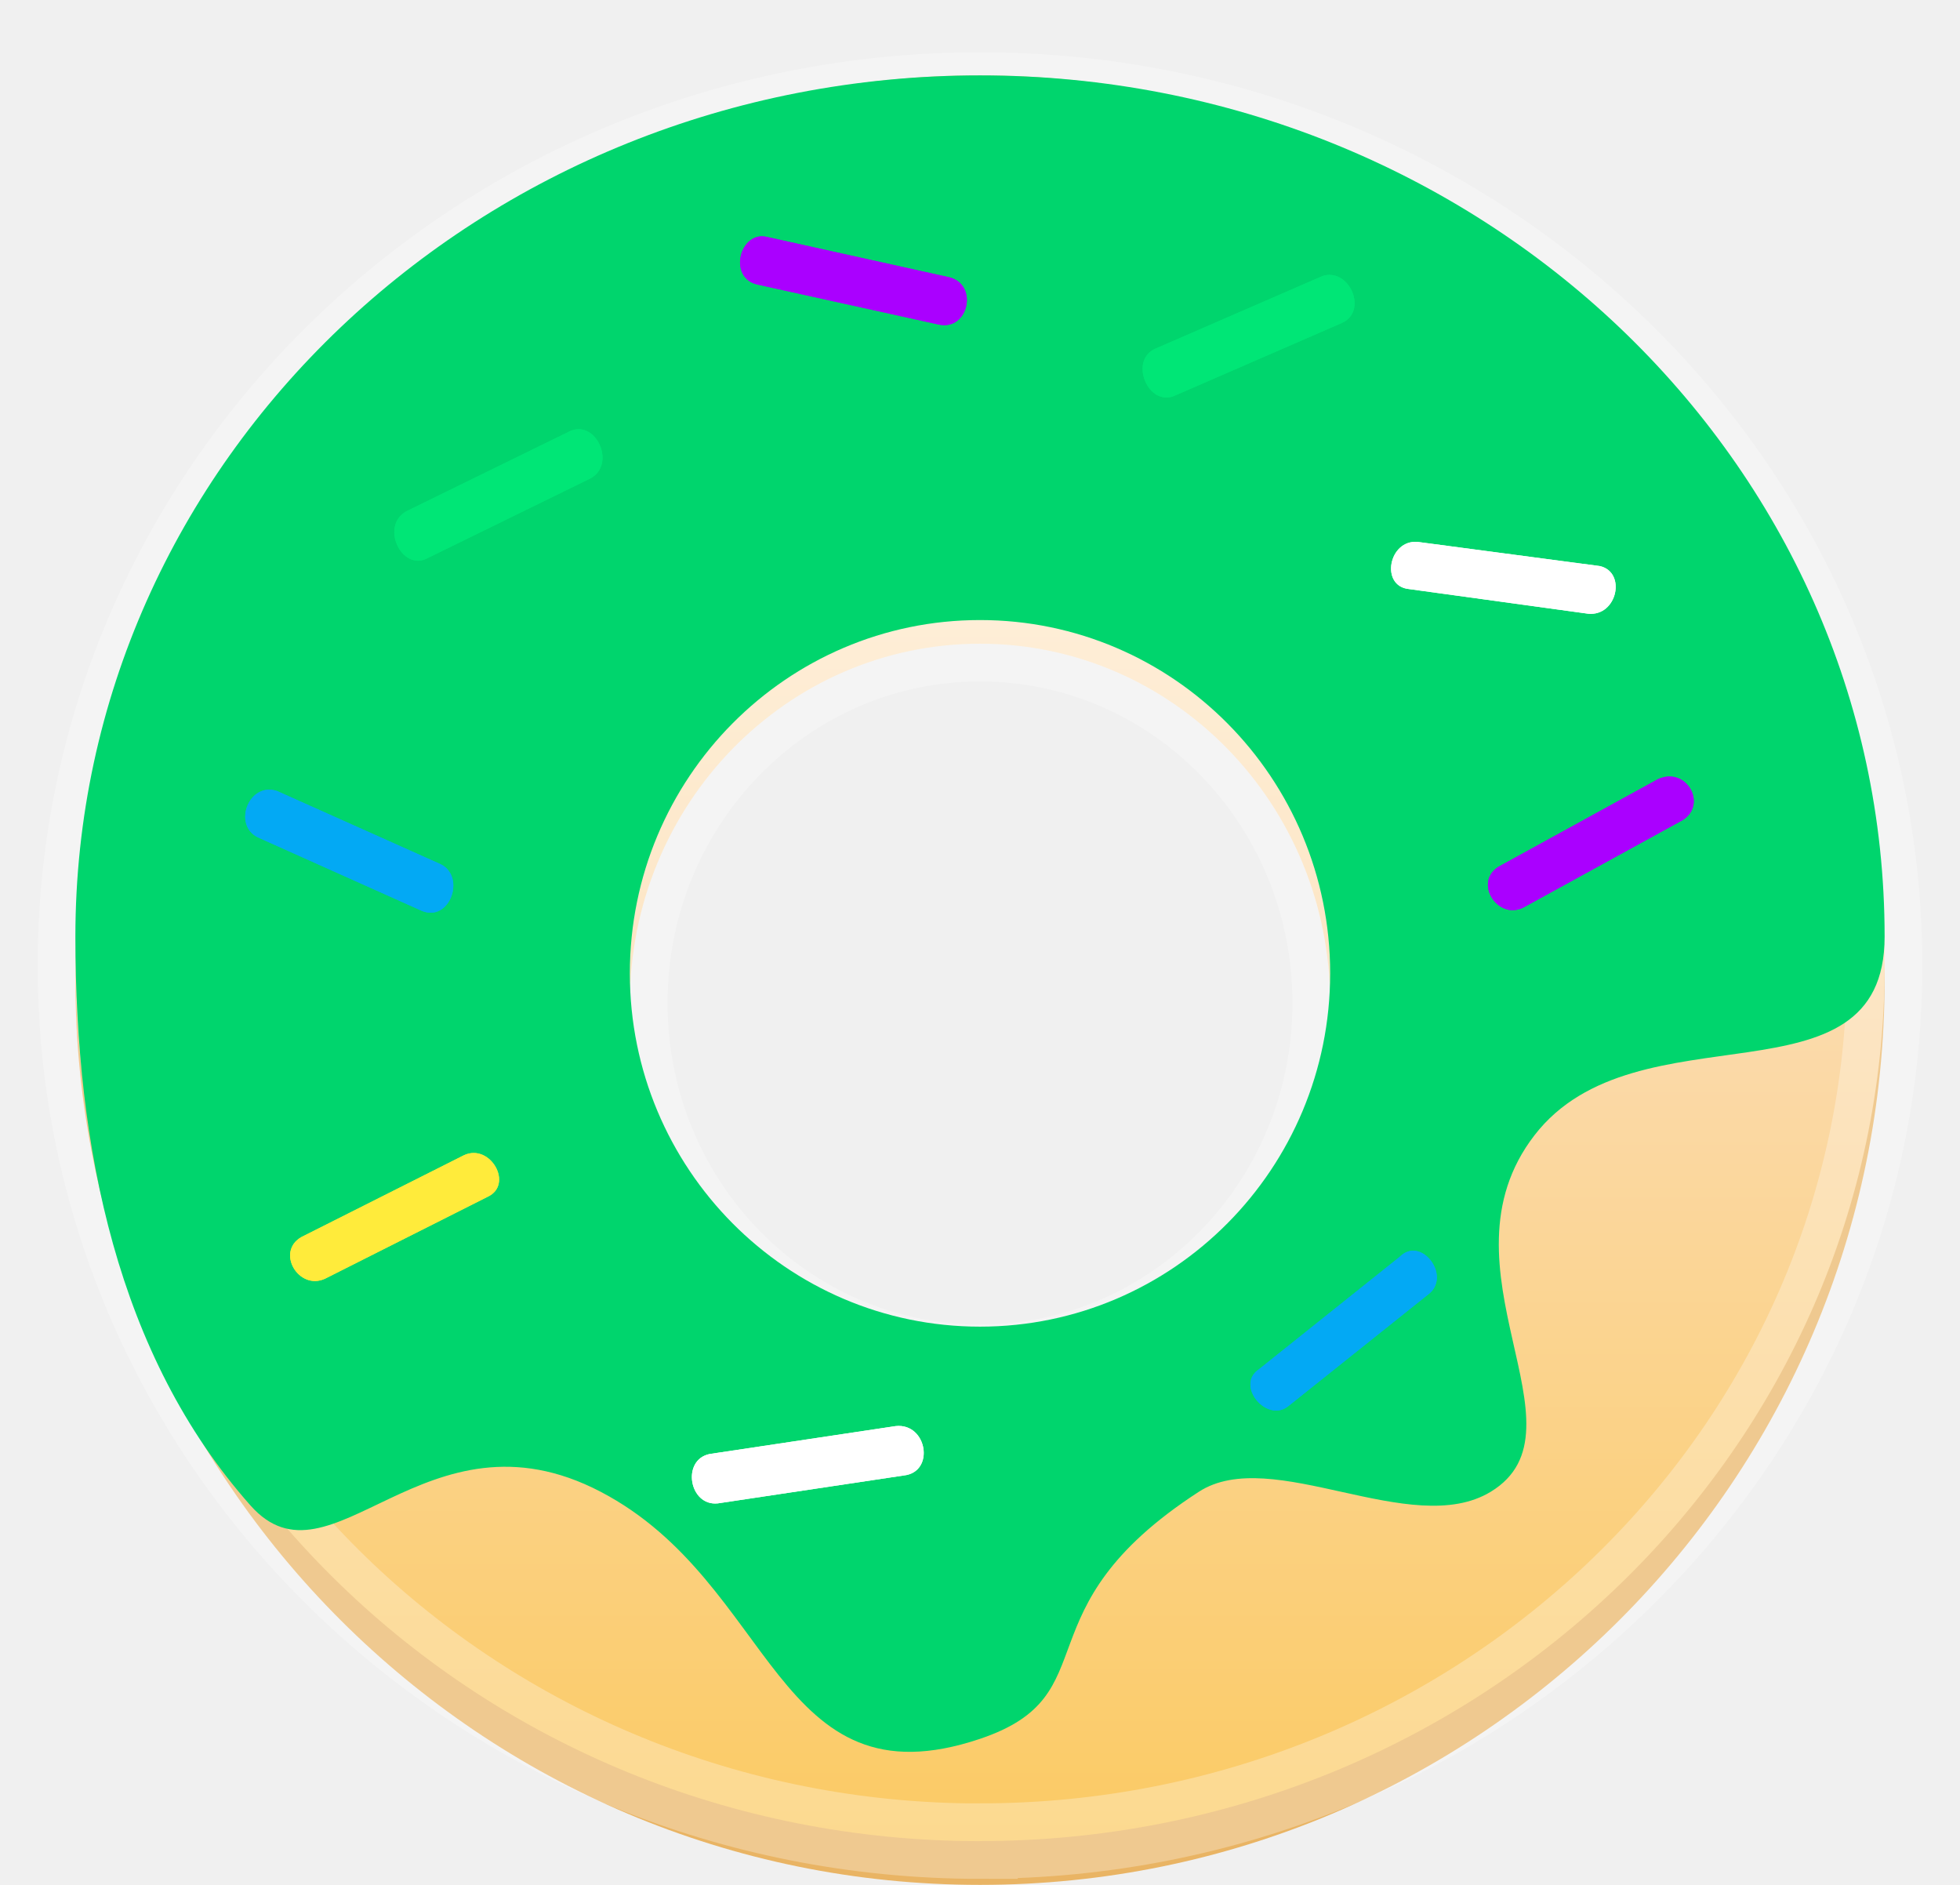
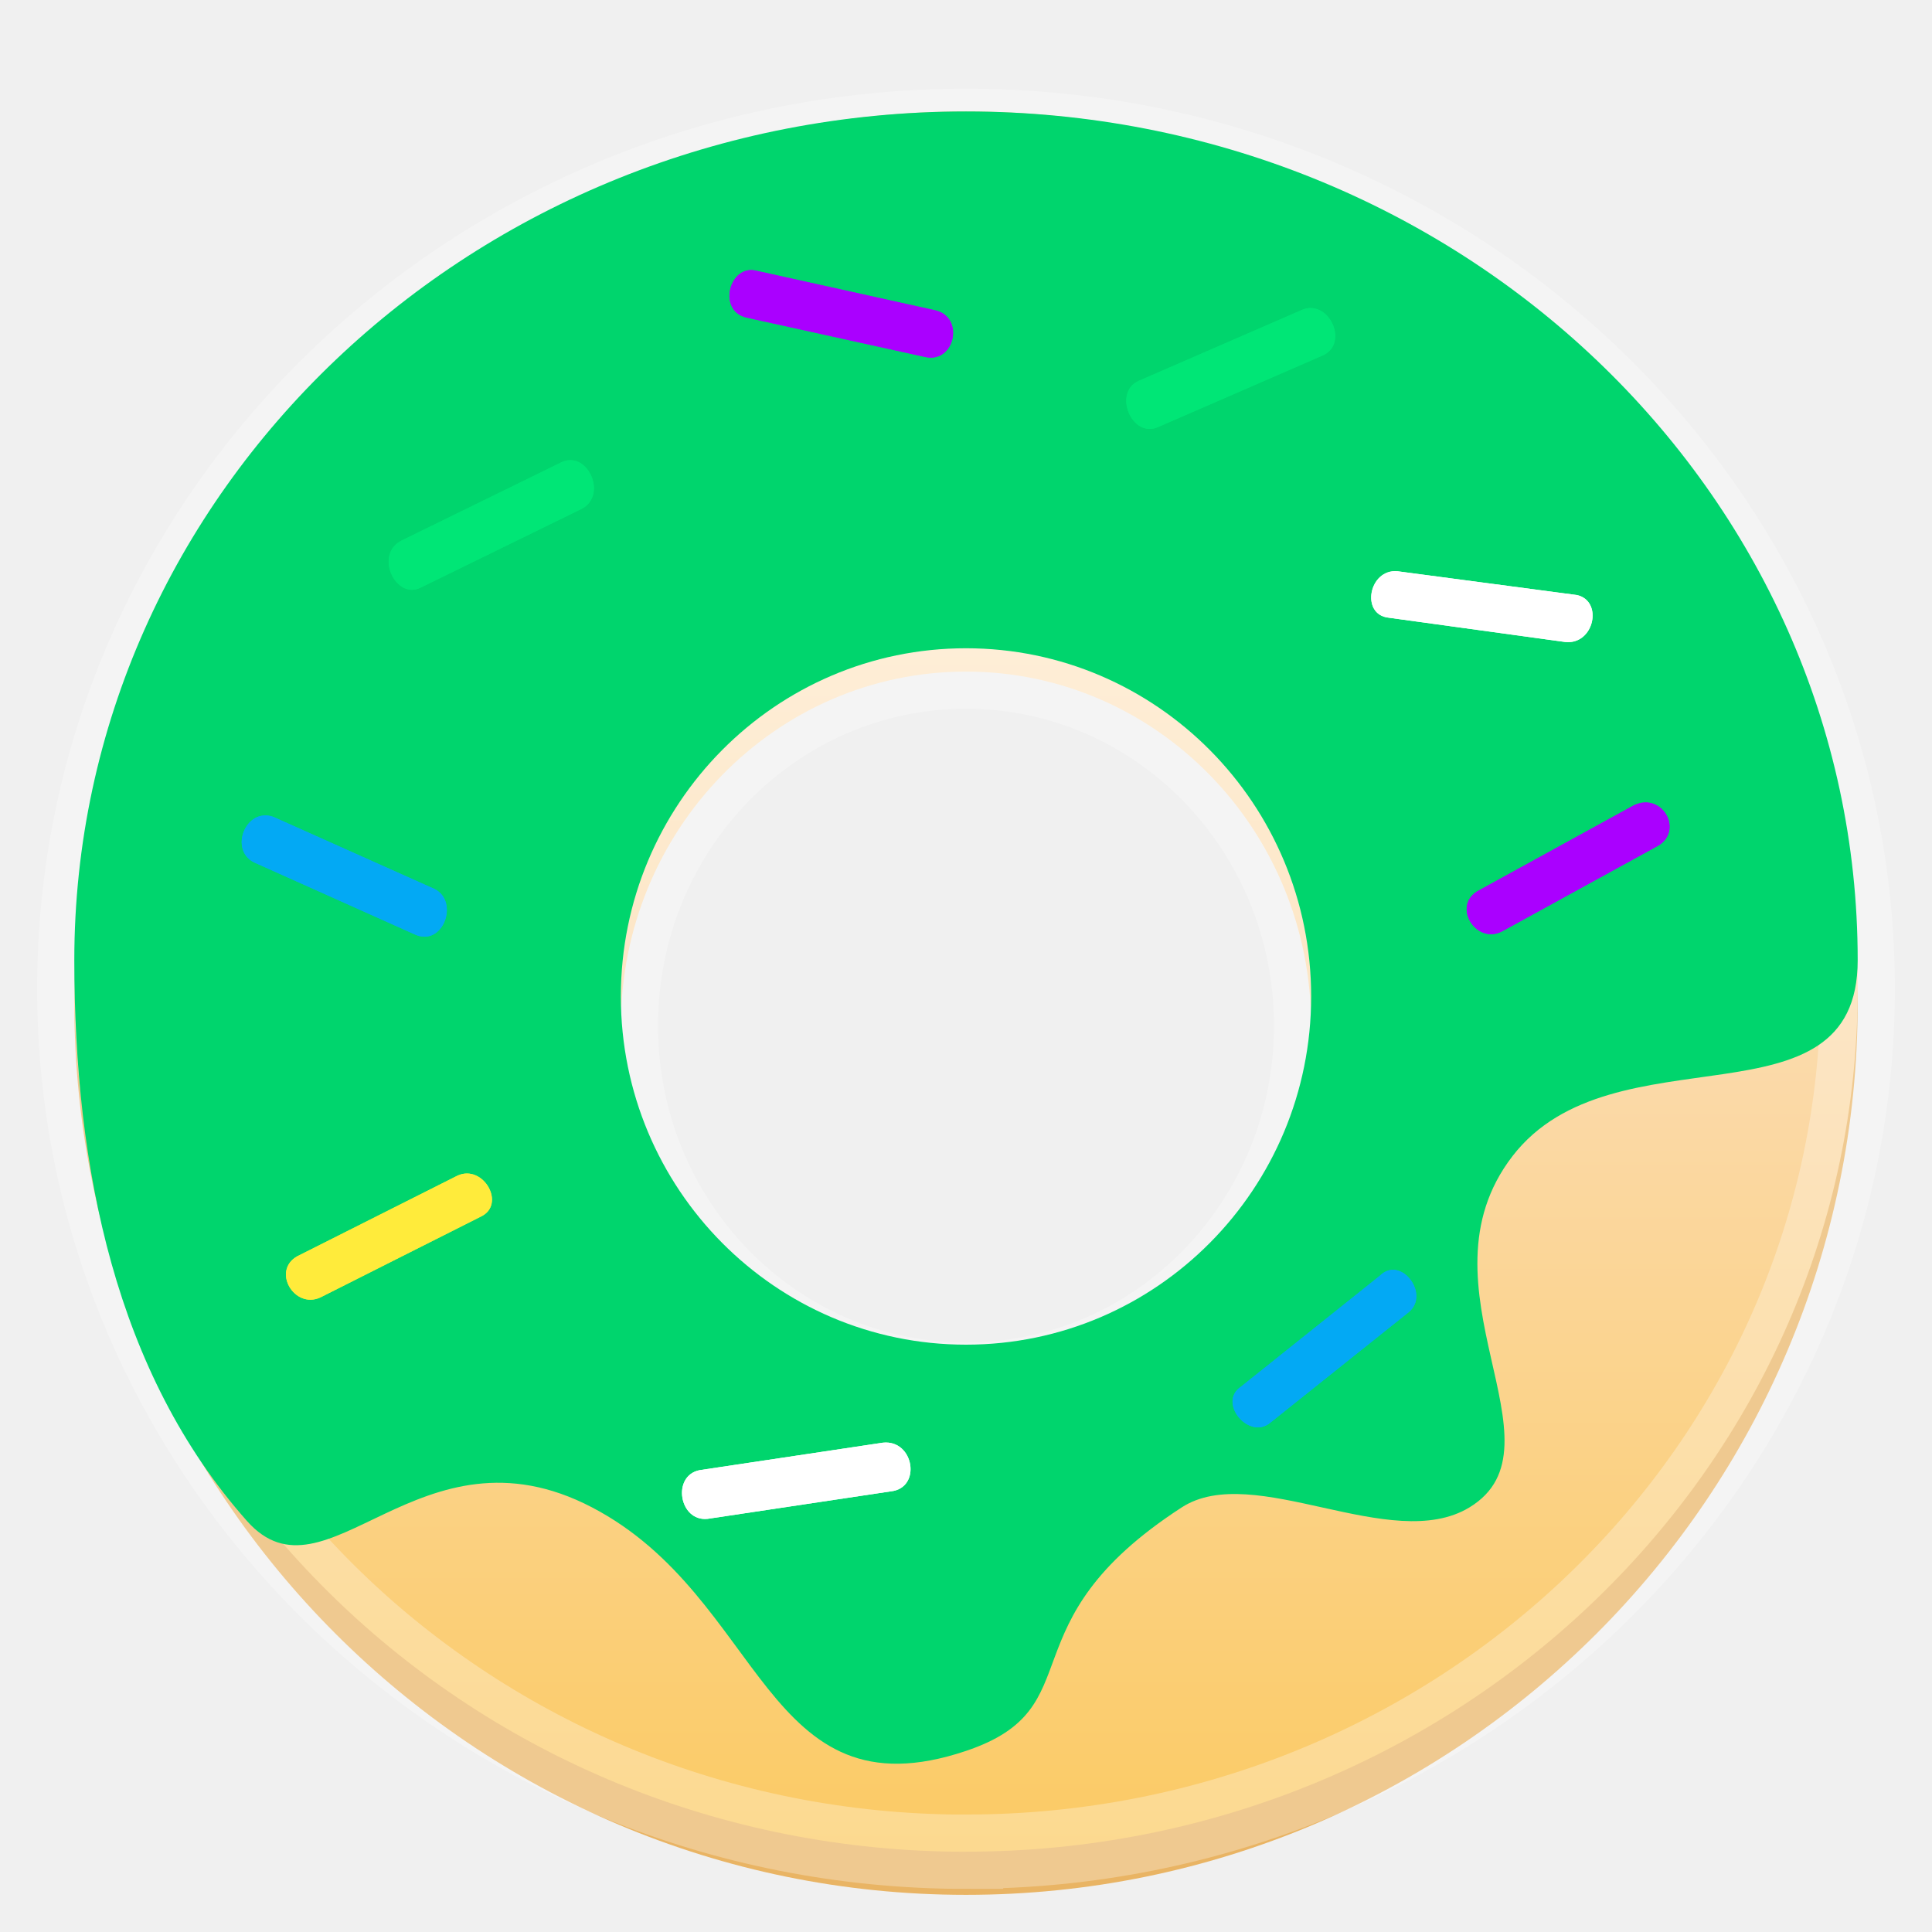
- <svg xmlns="http://www.w3.org/2000/svg" xmlns:xlink="http://www.w3.org/1999/xlink" width="26" height="25" viewBox="0 0 26 25">
+ <svg xmlns="http://www.w3.org/2000/svg" xmlns:xlink="http://www.w3.org/1999/xlink" width="26" height="26" viewBox="0 0 26 25">
  <defs>
    <linearGradient id="a" x1="50%" x2="50%" y1="0%" y2="100%">
      <stop offset="0%" stop-color="#FFF8EE" />
      <stop offset="55.675%" stop-color="#FBD9A7" />
      <stop offset="100%" stop-color="#FBCA63" />
    </linearGradient>
    <path id="b" d="M12 22.063c-2.726.917-2.71-2.064-5.032-3.277-2.323-1.214-3.577 1.386-4.645.182C.559 16.979 0 14.228 0 11.422 0 5.114 5.373 0 12 0s12 5.114 12 11.422c0 2.332-3.29.879-4.645 2.636-1.355 1.757.774 3.905-.58 4.728-1.051.638-2.904-.628-3.872 0-2.422 1.57-1.161 2.691-2.903 3.277zm0-5.467c2.565 0 4.645-2.098 4.645-4.686S14.565 7.224 12 7.224c-2.565 0-4.645 2.098-4.645 4.686s2.08 4.686 4.645 4.686z" />
    <filter id="c" width="112.5%" height="113.5%" x="-6.3%" y="-6.7%" filterUnits="objectBoundingBox">
      <feGaussianBlur in="SourceAlpha" result="shadowBlurInner1" stdDeviation="1" />
      <feOffset dy="-1" in="shadowBlurInner1" result="shadowOffsetInner1" />
      <feComposite in="shadowOffsetInner1" in2="SourceAlpha" k2="-1" k3="1" operator="arithmetic" result="shadowInnerInner1" />
      <feColorMatrix in="shadowInnerInner1" values="0 0 0 0 1 0 0 0 0 1 0 0 0 0 1 0 0 0 0.256 0" />
    </filter>
  </defs>
  <g fill="none" fill-rule="evenodd">
    <path fill="#E9B464" d="M1.003 12.751L1 13c0 6.627 5.373 12 12 12s12-5.373 12-12c0-.083 0-.166-.003-.249-.132 6.145-5.453 11.088-11.997 11.088S1.135 18.896 1.003 12.75zm3.599-8.322A11.961 11.961 0 0 1 13 1c3.27 0 6.234 1.308 8.398 3.429C19.234 2.427 16.27 1.194 13 1.194c-3.27 0-6.234 1.233-8.398 3.235z" />
    <path fill="url(#a)" stroke="#FFF" stroke-opacity=".283" d="M12 23.42c-6.627 0-12-5.2-12-11.614C0 5.393 5.373.194 12 .194s12 5.199 12 11.612c0 6.414-5.373 11.613-12 11.613zm0-6.353c2.565 0 4.645-2.133 4.645-4.764 0-2.632-2.08-4.765-4.645-4.765-2.565 0-4.645 2.133-4.645 4.765 0 2.631 2.08 4.764 4.645 4.764z" transform="translate(1 1)" />
    <g transform="translate(1 1)">
      <use fill="#00D56D" xlink:href="#b" />
    </g>
    <path id="1" fill="#03A9F4" fill-rule="nonzero" x="" d="M18.961 17.156l-1.865 1.489c-.286.243-.72-.273-.391-.487l1.864-1.489c.28-.28.679.244.392.487" />
    <path id="2" fill="#FFF" fill-rule="nonzero" d="M21.067 8.14l-2.376-.327c-.387-.038-.27-.663.118-.625l2.413.32c.356.08.232.67-.155.632" />
    <path id="3" fill="#FFEB3B" fill-rule="nonzero" d="M6.468 15.874L4.312 16.96c-.35.162-.658-.357-.313-.553l2.156-1.085c.35-.162.663.39.313.552" />
    <path id="4" fill="#A0F" fill-rule="nonzero" d="M12.451 4.304l-2.403-.53c-.401-.09-.23-.724.132-.63l2.404.532c.4.088.268.717-.133.628" />
    <path id="5" fill="#03A9F4" fill-rule="nonzero" d="M5.587 12.077l-2.169-.972c-.337-.169-.112-.742.26-.612l2.17.971c.337.17.113.78-.261.613" />
    <path id="6" fill="#A0F" fill-rule="nonzero" d="M22.32 10.878l-2.11 1.158c-.343.174-.667-.333-.33-.541l2.109-1.158c.38-.18.667.333.331.541" />
    <path id="7" fill="#FFF" fill-rule="nonzero" d="M11.988 19.57l-2.466.37c-.382.04-.485-.579-.108-.655l2.467-.37c.419-.045.526.611.107.655" />
    <path id="8" fill="#00E676" fill-rule="nonzero" d="M17.802 4.283l-2.217.964c-.351.158-.613-.463-.262-.621l2.218-.964c.355-.12.612.463.261.621M7.831 6.346L5.667 7.405c-.341.18-.638-.446-.26-.632L7.57 5.714c.349-.14.602.452.261.632" />
    <use xlink:href="#1" />
    <use xlink:href="#2" />
    <use xlink:href="#3" />
    <use xlink:href="#4" />
    <use xlink:href="#5" />
    <use xlink:href="#6" />
    <use xlink:href="#7" />
    <use xlink:href="#8" />
  </g>
</svg>
